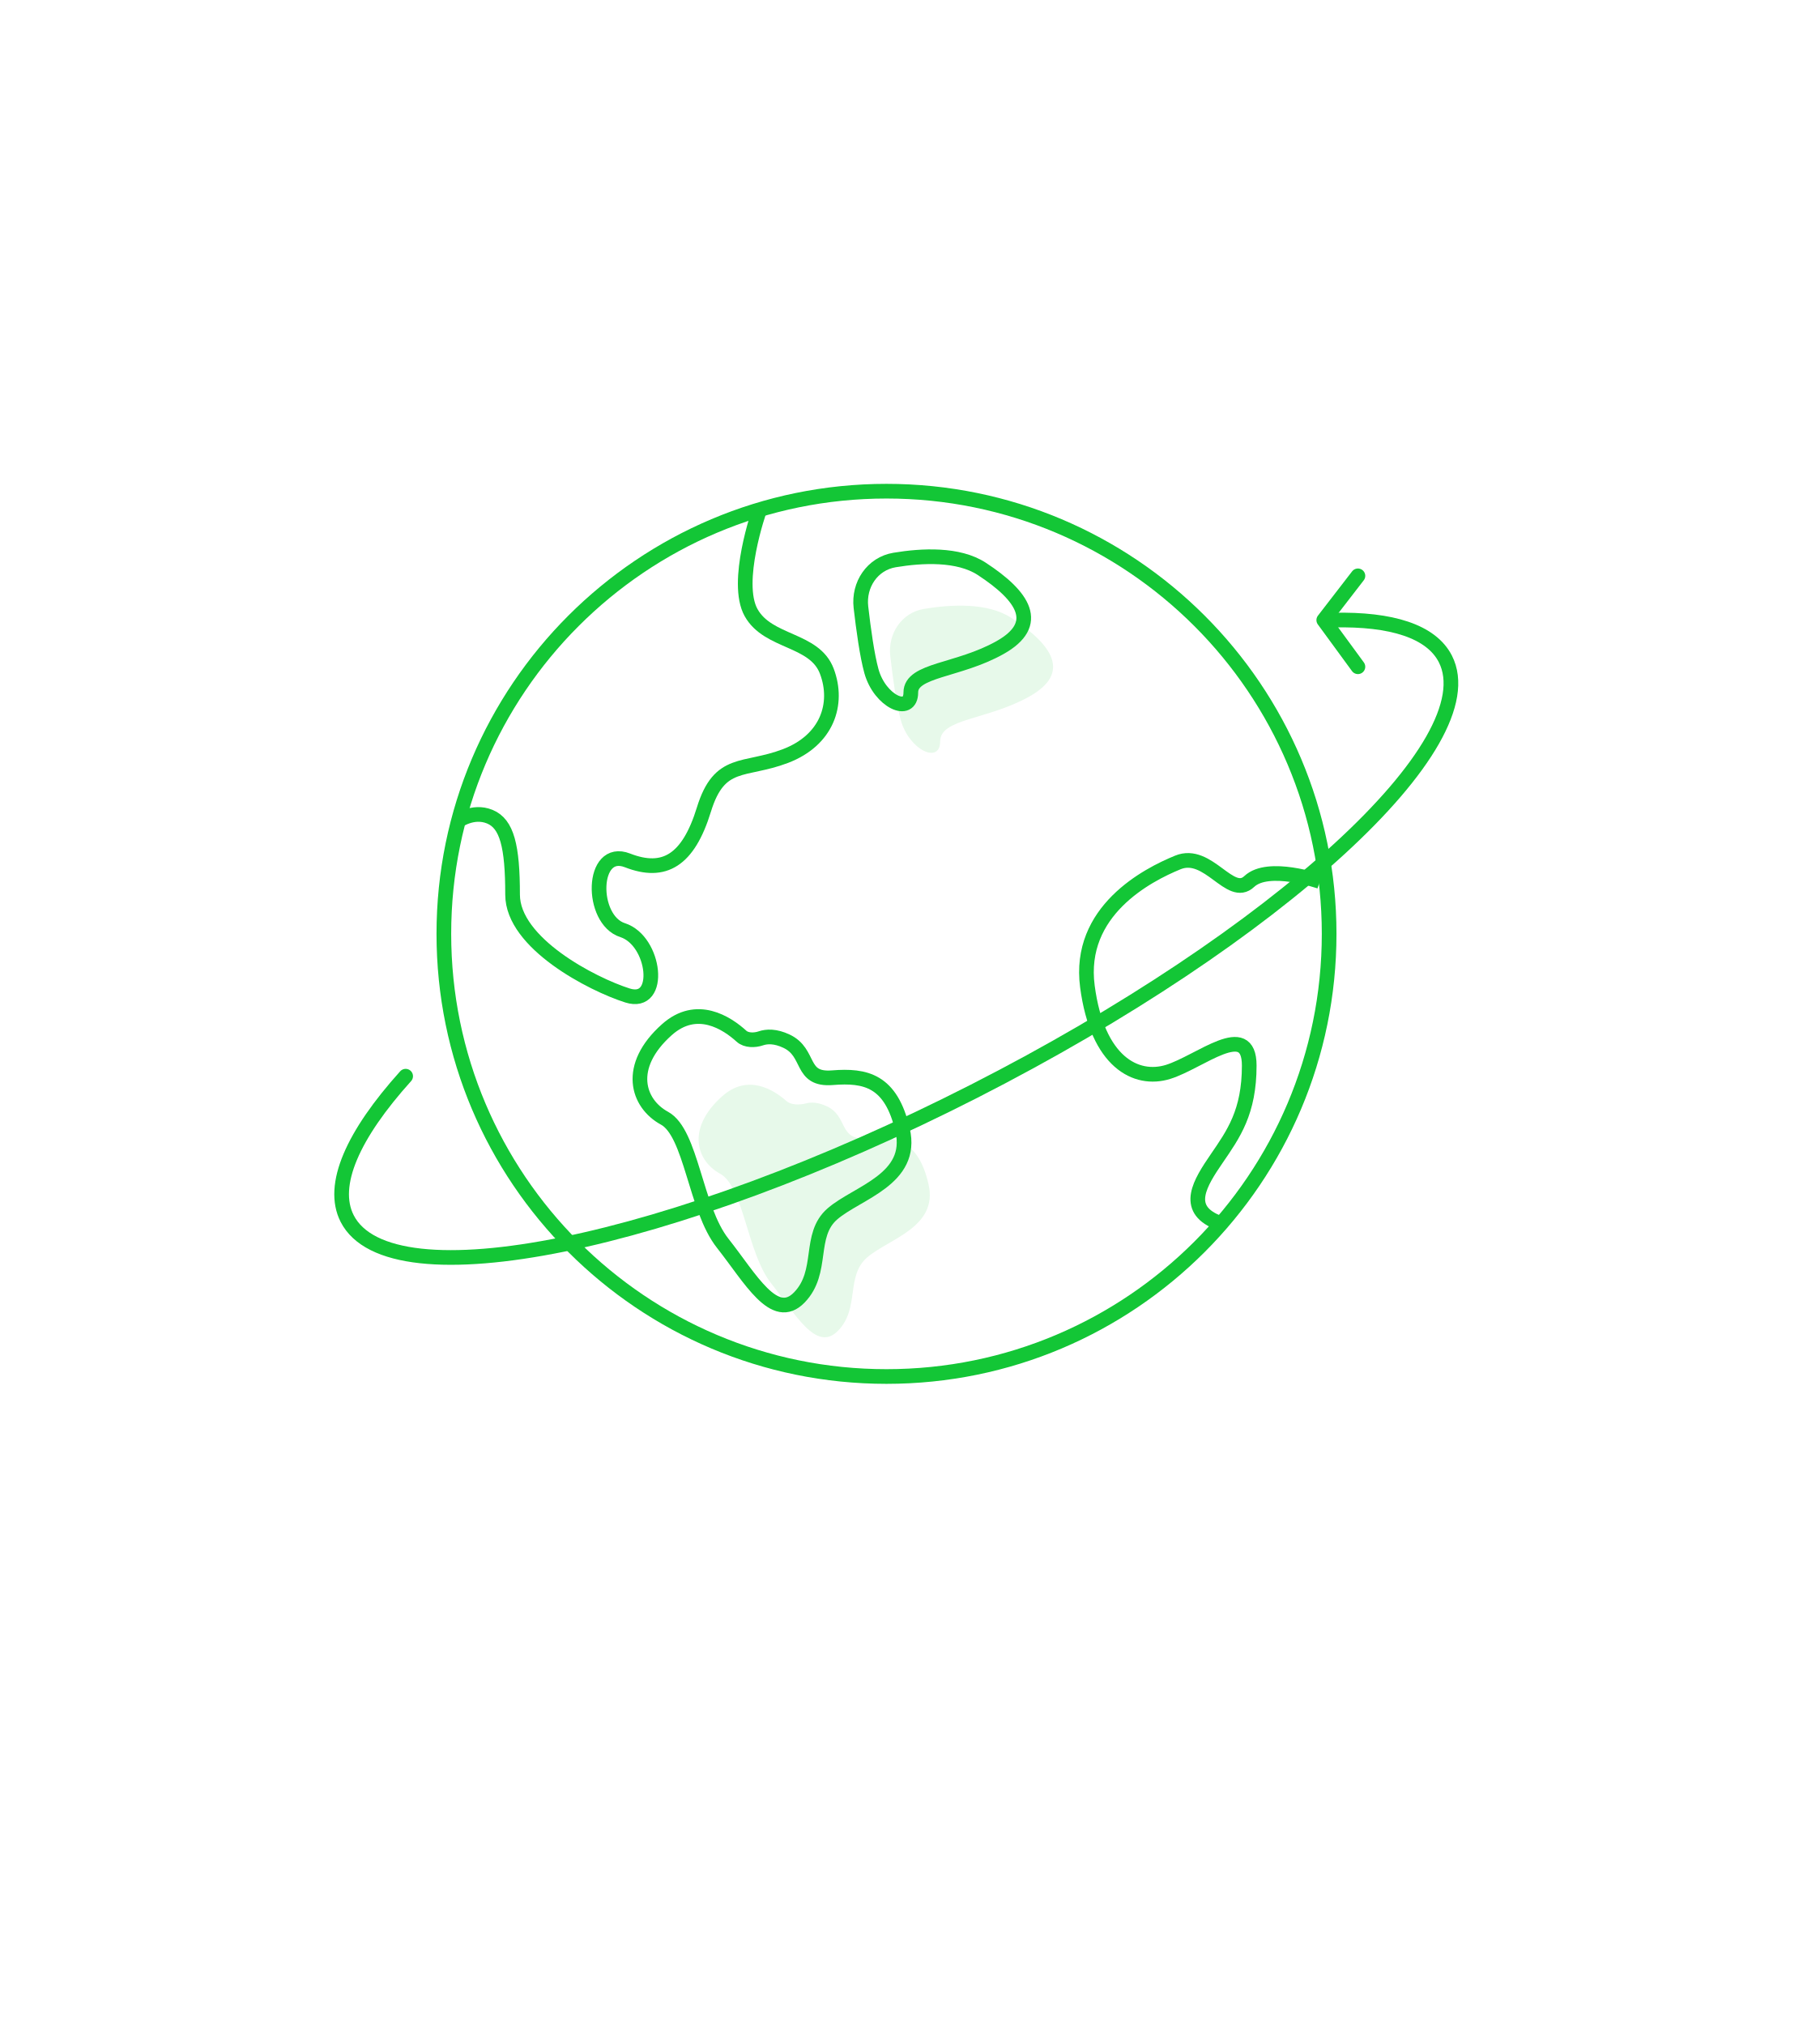
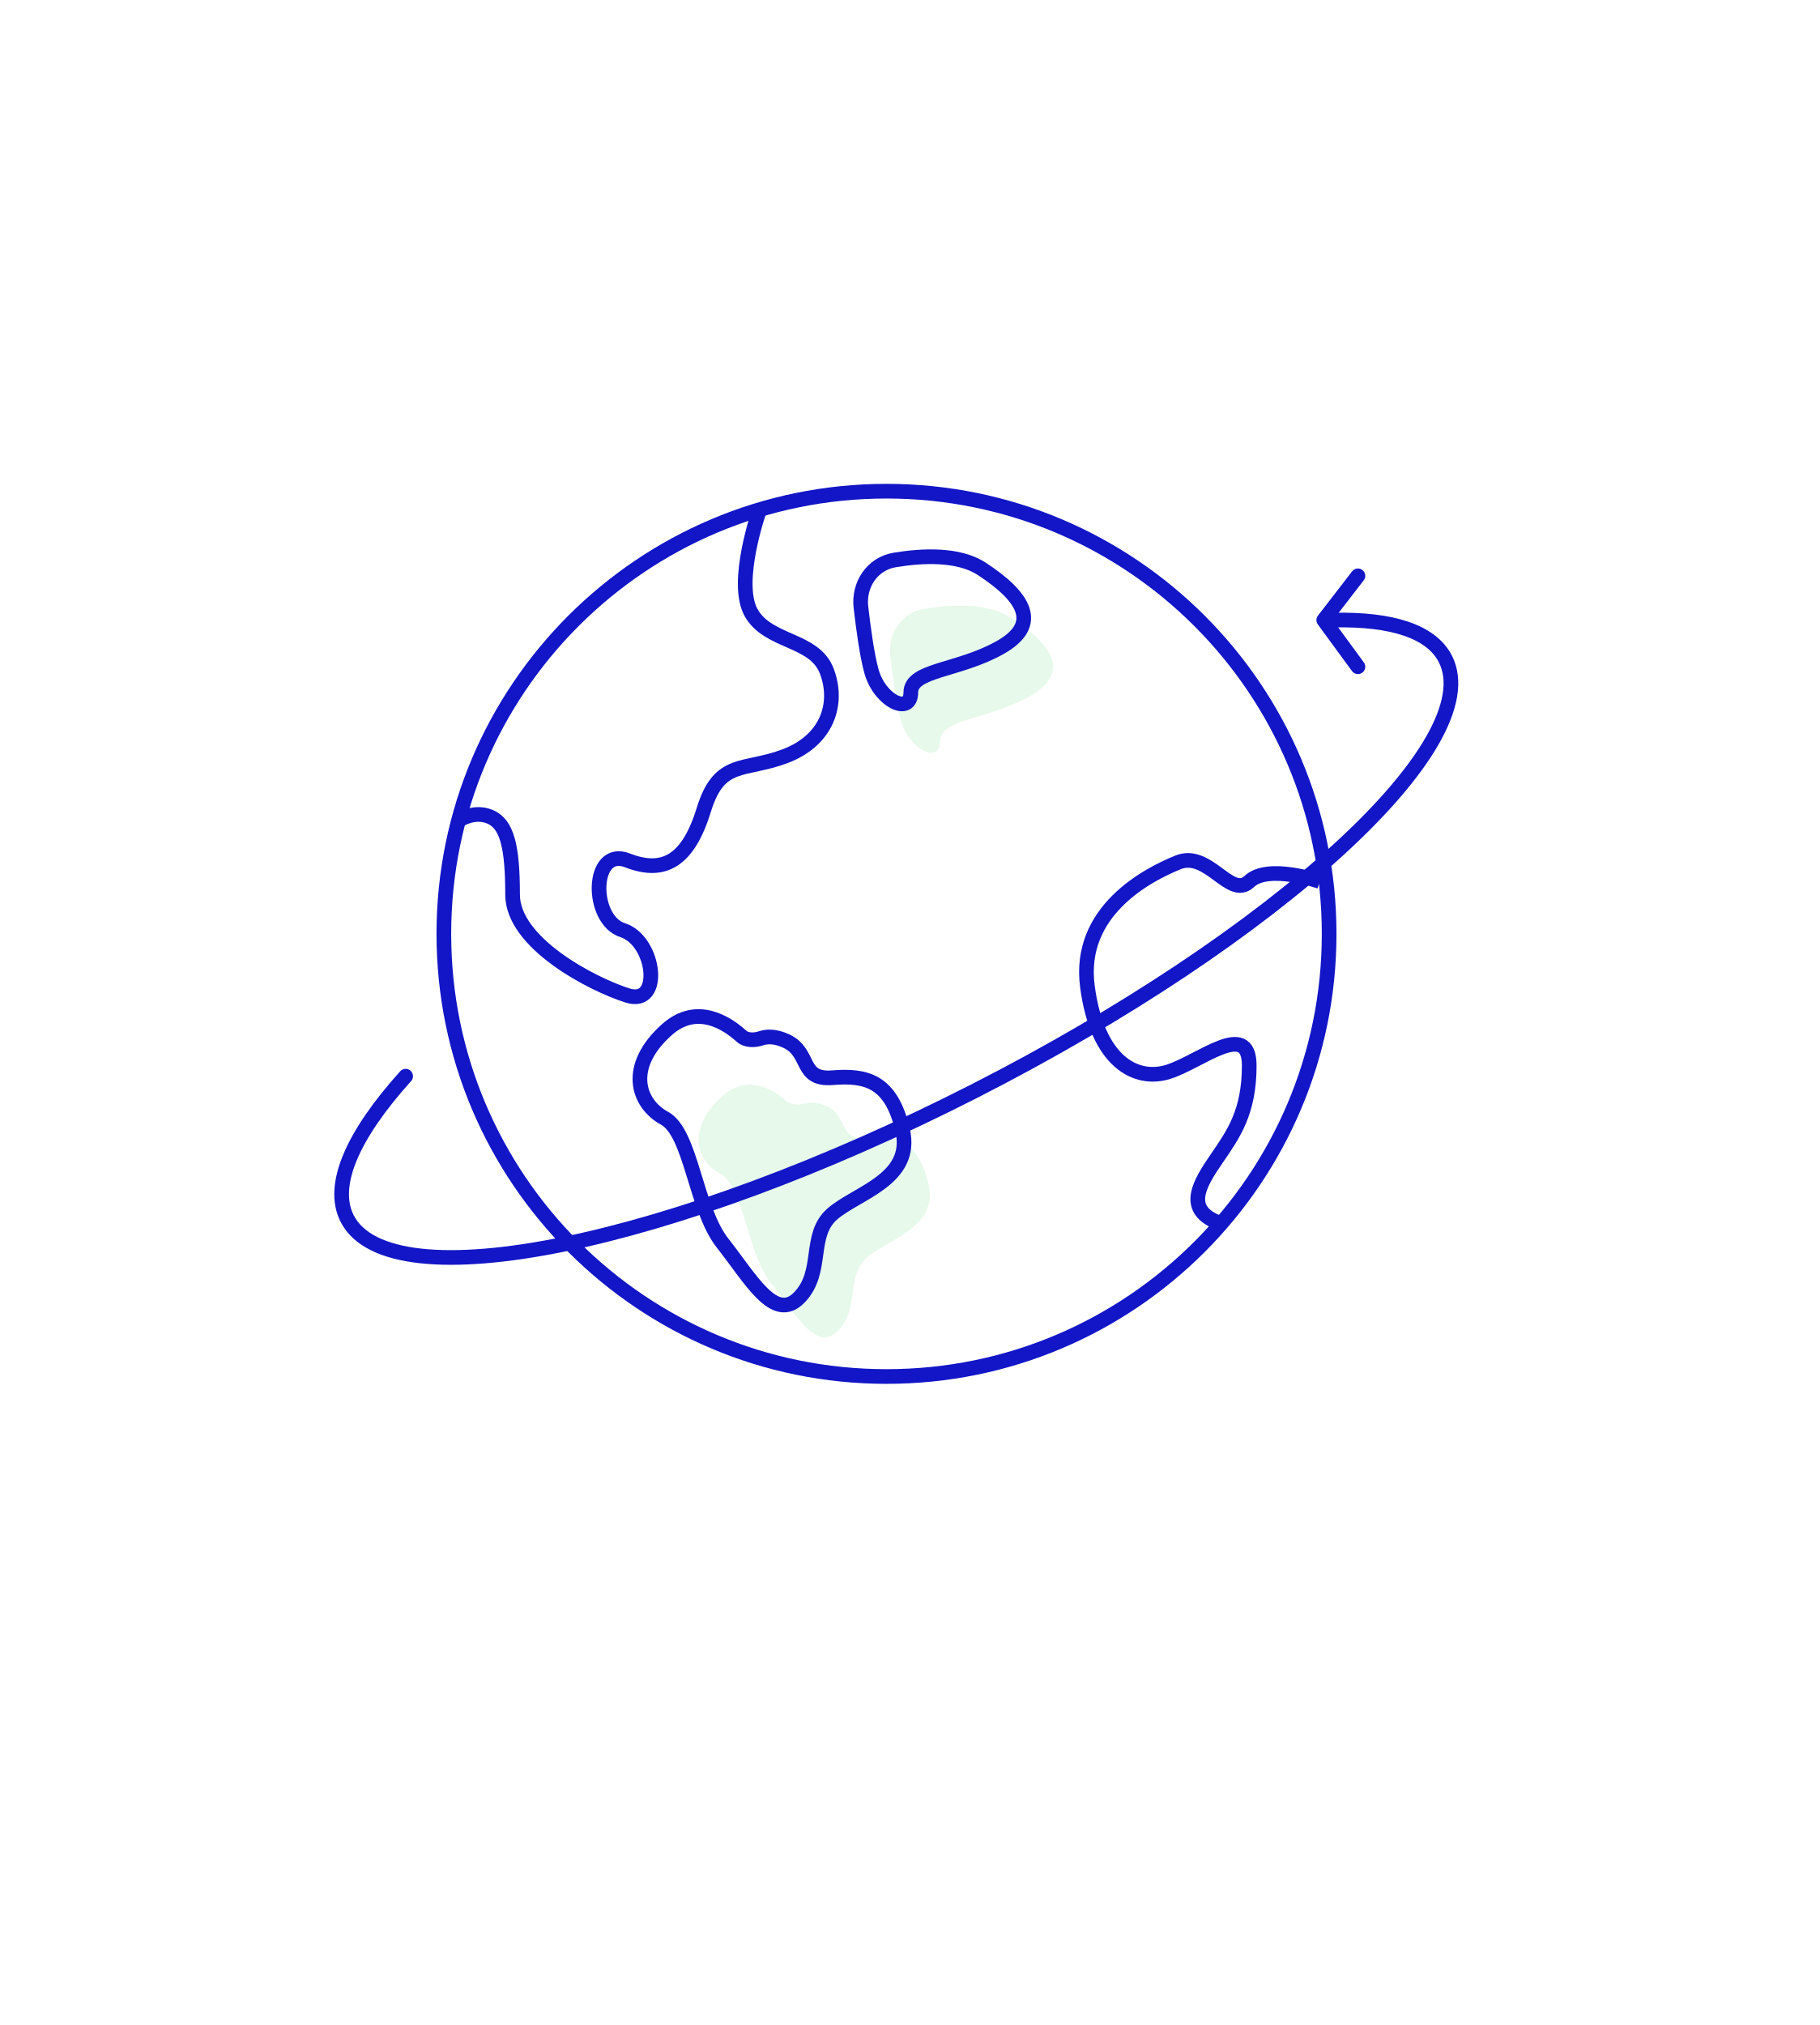
<svg xmlns="http://www.w3.org/2000/svg" viewBox="0 0 186 207" fill="none">
-   <circle cx="90.623" cy="95.46" r="45.25" stroke="#13C636" stroke-width="1.5" />
+   <circle cx="90.623" cy="95.46" r="45.25" stroke="#1316c6" stroke-width="1.5" />
  <path fill-rule="evenodd" clip-rule="evenodd" d="M91.01 67.071C90.745 64.773 92.171 62.624 94.452 62.244C97.255 61.777 100.97 61.588 103.359 63.148C107.62 65.93 109.524 68.788 105.226 71.199C100.929 73.611 96.109 73.438 96.109 75.787C96.109 78.136 92.947 76.707 92.084 73.611C91.643 72.028 91.27 69.331 91.01 67.071Z" fill="#E7F9EA" />
-   <path fill-rule="evenodd" clip-rule="evenodd" d="M88.01 62.071C87.745 59.773 89.171 57.624 91.452 57.244C94.255 56.777 97.97 56.588 100.359 58.148C104.62 60.93 106.524 63.788 102.226 66.199C97.929 68.611 93.109 68.438 93.109 70.787C93.109 73.136 89.947 71.707 89.084 68.611C88.643 67.028 88.27 64.331 88.01 62.071Z" stroke="#13C636" stroke-width="1.5" />
-   <path d="M134.926 90.109C134.926 90.109 129.656 88.268 127.704 90.109C125.752 91.951 123.522 86.887 120.405 88.162C117.287 89.436 110.141 93.119 111.162 100.842C112.183 108.564 116.135 110.584 119.401 109.574C122.666 108.564 127.704 104.161 127.704 108.922C127.704 113.683 126.094 115.927 124.38 118.428C122.666 120.929 121.056 123.513 124.38 124.913" stroke="#13C636" stroke-width="1.5" />
-   <path d="M77.645 52.133C77.645 52.133 75.038 59.509 76.783 62.627C78.527 65.744 83.258 65.266 84.523 68.611C85.788 71.956 84.543 75.665 80.295 77.284C76.048 78.902 73.554 77.572 71.955 82.763C70.357 87.953 67.896 89.416 64.15 87.953C60.405 86.489 60.31 94.012 63.65 95.083C66.991 96.154 67.768 102.905 64.15 101.762C60.533 100.618 52.399 96.411 52.399 91.45C52.399 86.489 51.819 84.202 50.069 83.482C48.32 82.763 46.724 83.976 46.724 83.976" stroke="#13C636" stroke-width="1.5" />
+   <path fill-rule="evenodd" clip-rule="evenodd" d="M88.01 62.071C87.745 59.773 89.171 57.624 91.452 57.244C94.255 56.777 97.97 56.588 100.359 58.148C104.62 60.93 106.524 63.788 102.226 66.199C97.929 68.611 93.109 68.438 93.109 70.787C93.109 73.136 89.947 71.707 89.084 68.611C88.643 67.028 88.27 64.331 88.01 62.071Z" stroke="#1316c6" stroke-width="1.5" />
+   <path d="M134.926 90.109C134.926 90.109 129.656 88.268 127.704 90.109C125.752 91.951 123.522 86.887 120.405 88.162C117.287 89.436 110.141 93.119 111.162 100.842C112.183 108.564 116.135 110.584 119.401 109.574C122.666 108.564 127.704 104.161 127.704 108.922C127.704 113.683 126.094 115.927 124.38 118.428C122.666 120.929 121.056 123.513 124.38 124.913" stroke="#1316c6" stroke-width="1.5" />
+   <path d="M77.645 52.133C77.645 52.133 75.038 59.509 76.783 62.627C78.527 65.744 83.258 65.266 84.523 68.611C85.788 71.956 84.543 75.665 80.295 77.284C76.048 78.902 73.554 77.572 71.955 82.763C70.357 87.953 67.896 89.416 64.15 87.953C60.405 86.489 60.31 94.012 63.65 95.083C66.991 96.154 67.768 102.905 64.15 101.762C60.533 100.618 52.399 96.411 52.399 91.45C52.399 86.489 51.819 84.202 50.069 83.482C48.32 82.763 46.724 83.976 46.724 83.976" stroke="#1316c6" stroke-width="1.5" />
  <path fill-rule="evenodd" clip-rule="evenodd" d="M82.386 112.792C81.751 112.96 80.88 112.976 80.386 112.542C79.047 111.365 76.425 109.748 73.832 112.056C70.13 115.352 71.194 118.665 73.613 119.981C76.032 121.297 76.359 128.058 78.828 131.179C81.297 134.3 83.453 138.322 85.682 136.017C87.911 133.713 86.433 130.453 88.643 128.54C90.852 126.627 95.948 125.458 94.915 121.028C93.882 116.598 91.604 116.12 88.643 116.359C85.682 116.598 86.729 114.127 84.534 113.092C83.621 112.661 82.908 112.654 82.386 112.792Z" fill="#E7F9EA" />
-   <path fill-rule="evenodd" clip-rule="evenodd" d="M77.772 106.144C77.15 106.357 76.289 106.37 75.802 105.927C74.32 104.579 71.231 102.531 68.177 105.25C63.947 109.016 65.163 112.801 67.926 114.304C70.69 115.808 71.063 123.533 73.885 127.099C76.706 130.665 79.168 135.259 81.715 132.626C84.262 129.993 82.573 126.269 85.098 124.083C87.623 121.897 93.445 120.562 92.265 115.5C91.084 110.439 88.481 109.893 85.098 110.166C81.715 110.439 82.912 107.616 80.403 106.433C79.253 105.89 78.38 105.936 77.772 106.144Z" stroke="#13C636" stroke-width="1.5" />
-   <path d="M41.468 110.011C36.087 115.986 33.752 121.151 35.489 124.562C39.877 133.173 68.566 127.349 99.568 111.553C130.569 95.757 152.144 75.971 147.756 67.359C146.313 64.527 142.241 63.256 136.323 63.388" stroke="#13C636" stroke-width="1.5" stroke-linecap="round" />
-   <path d="M138.815 58.864L135.323 63.388L138.815 68.157" stroke="#13C636" stroke-width="1.5" stroke-linecap="round" stroke-linejoin="round" />
+   <path fill-rule="evenodd" clip-rule="evenodd" d="M77.772 106.144C77.15 106.357 76.289 106.37 75.802 105.927C74.32 104.579 71.231 102.531 68.177 105.25C63.947 109.016 65.163 112.801 67.926 114.304C70.69 115.808 71.063 123.533 73.885 127.099C76.706 130.665 79.168 135.259 81.715 132.626C84.262 129.993 82.573 126.269 85.098 124.083C87.623 121.897 93.445 120.562 92.265 115.5C91.084 110.439 88.481 109.893 85.098 110.166C81.715 110.439 82.912 107.616 80.403 106.433C79.253 105.89 78.38 105.936 77.772 106.144Z" stroke="#1316c6" stroke-width="1.5" />
+   <path d="M41.468 110.011C36.087 115.986 33.752 121.151 35.489 124.562C39.877 133.173 68.566 127.349 99.568 111.553C130.569 95.757 152.144 75.971 147.756 67.359C146.313 64.527 142.241 63.256 136.323 63.388" stroke="#1316c6" stroke-width="1.5" stroke-linecap="round" />
+   <path d="M138.815 58.864L135.323 63.388L138.815 68.157" stroke="#1316c6" stroke-width="1.5" stroke-linecap="round" stroke-linejoin="round" />
</svg>
